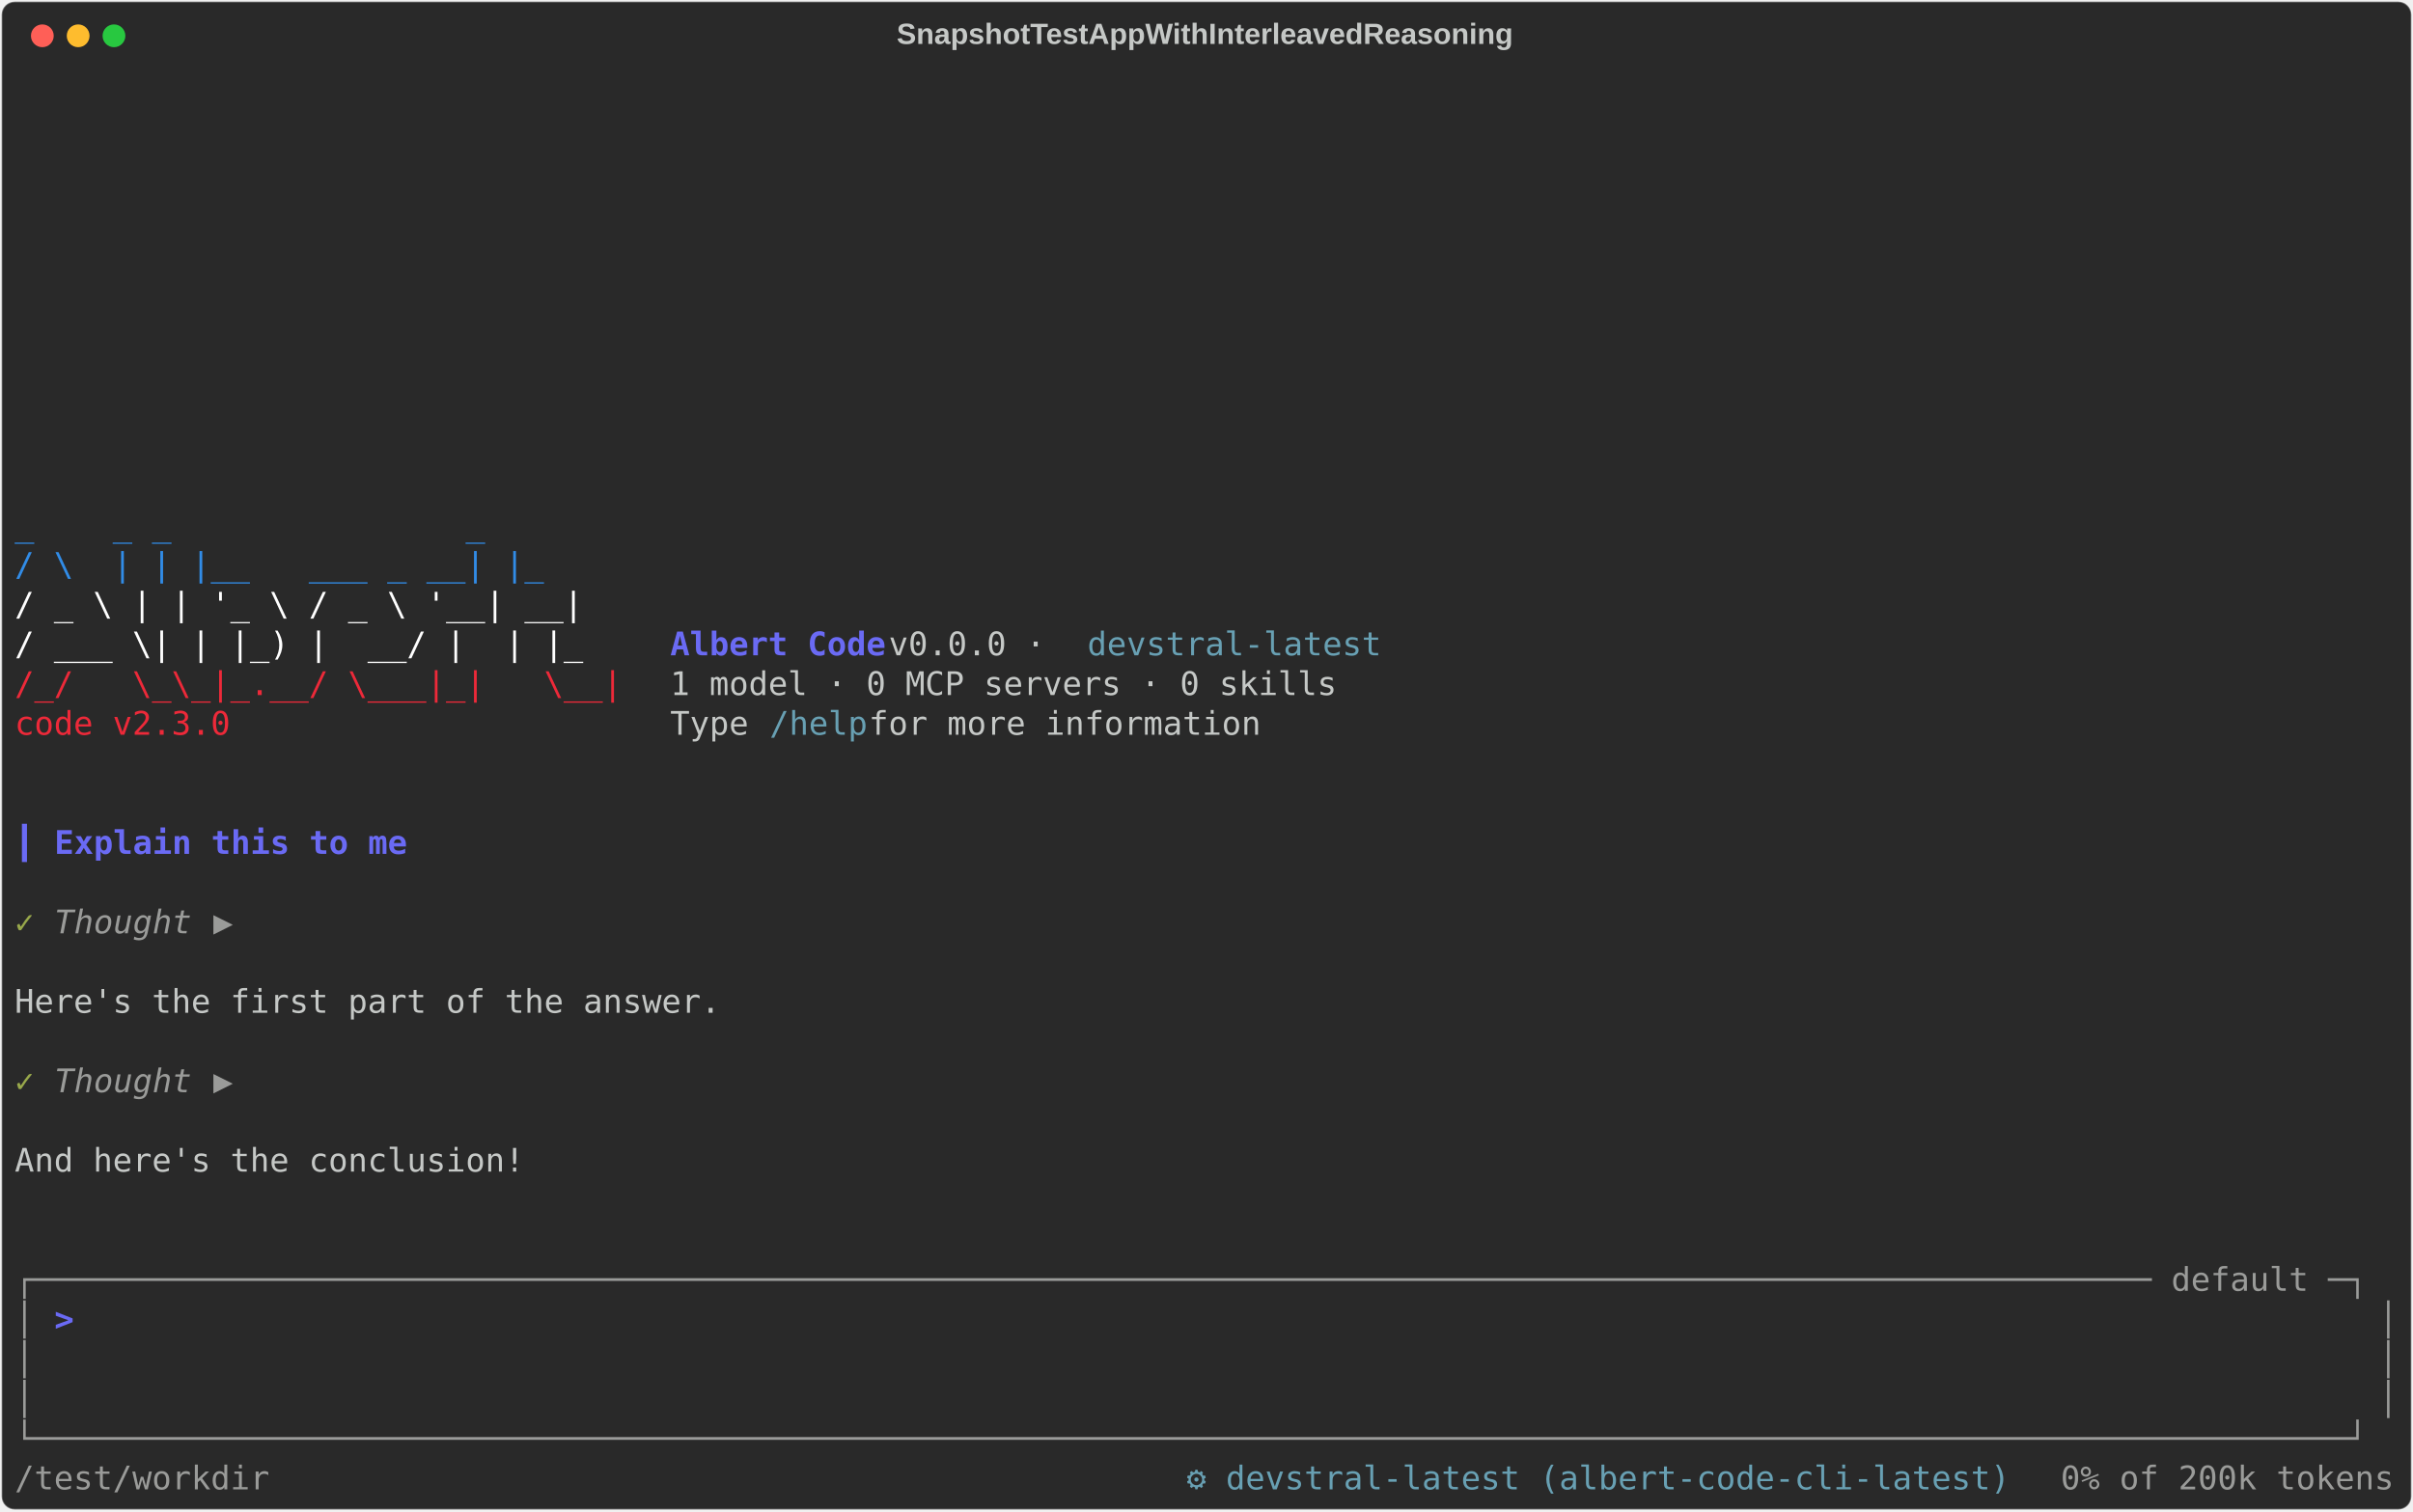
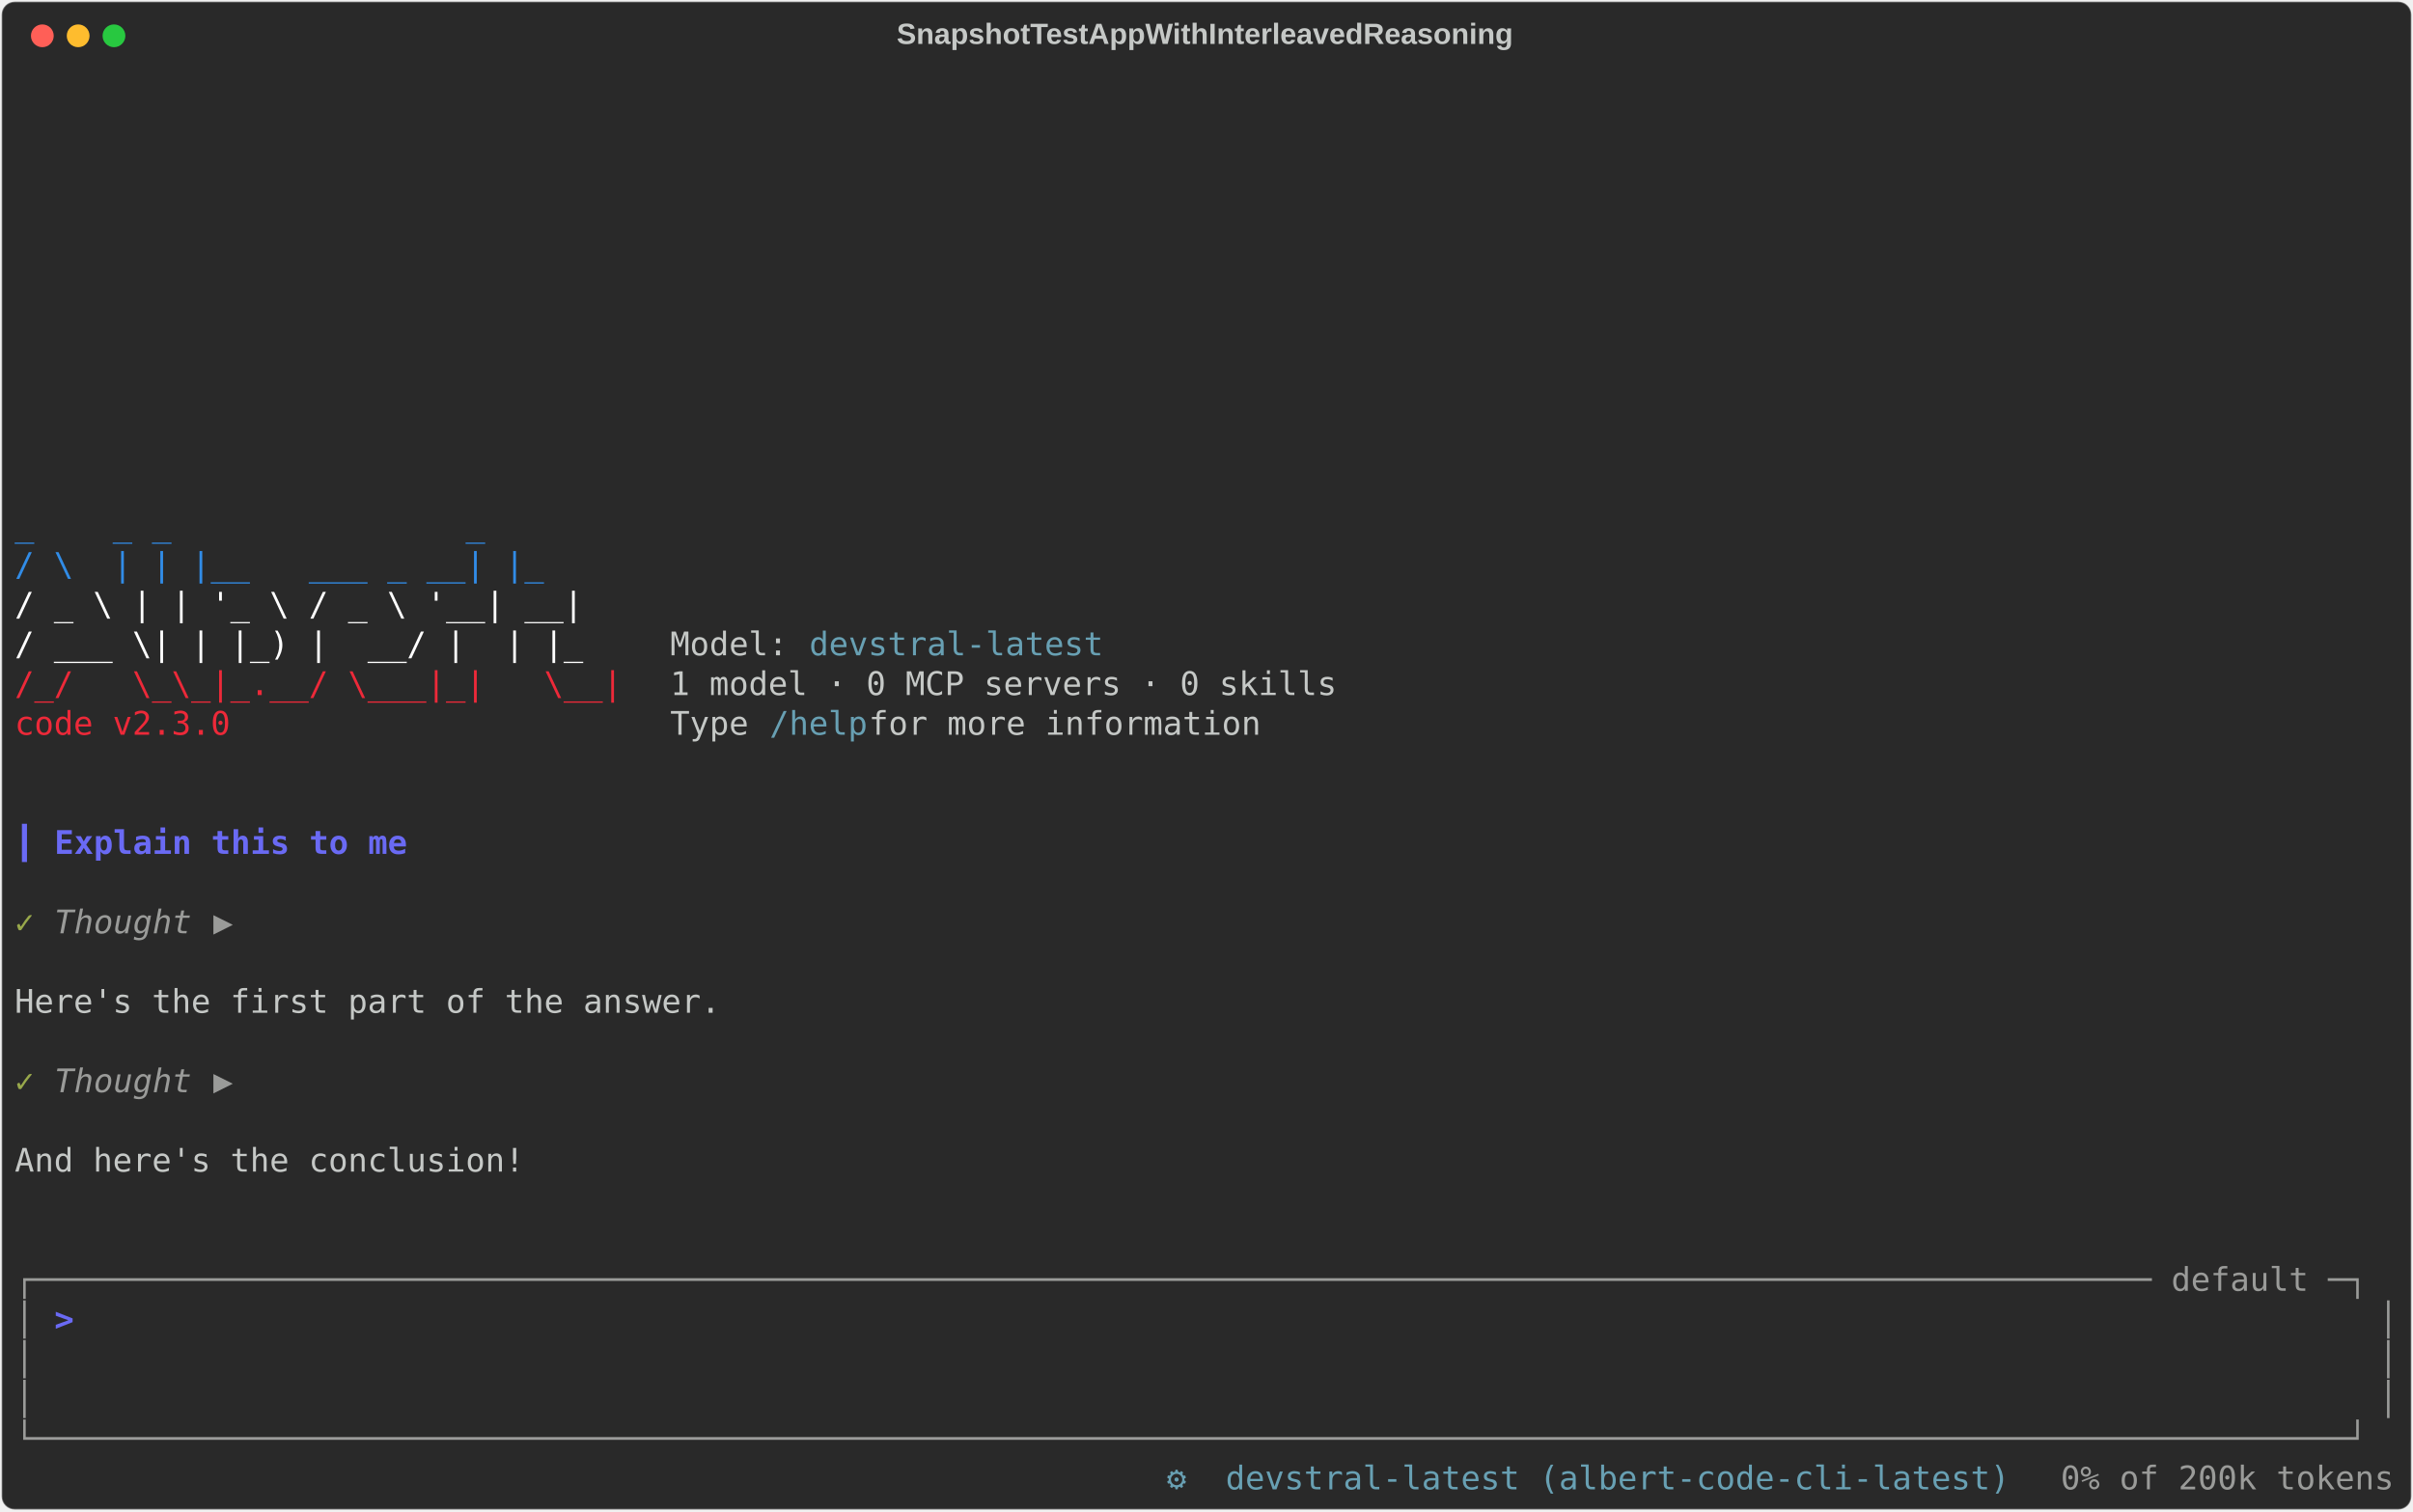
<svg xmlns="http://www.w3.org/2000/svg" class="rich-terminal" viewBox="0 0 1482 928.4">
  <style>

    @font-face {
        font-family: "Fira Code";
        src: local("FiraCode-Regular"),
                url("https://cdnjs.cloudflare.com/ajax/libs/firacode/6.2.0/woff2/FiraCode-Regular.woff2") format("woff2"),
                url("https://cdnjs.cloudflare.com/ajax/libs/firacode/6.2.0/woff/FiraCode-Regular.woff") format("woff");
        font-style: normal;
        font-weight: 400;
    }
    @font-face {
        font-family: "Fira Code";
        src: local("FiraCode-Bold"),
                url("https://cdnjs.cloudflare.com/ajax/libs/firacode/6.2.0/woff2/FiraCode-Bold.woff2") format("woff2"),
                url("https://cdnjs.cloudflare.com/ajax/libs/firacode/6.2.0/woff/FiraCode-Bold.woff") format("woff");
        font-style: bold;
        font-weight: 700;
    }

    .terminal-matrix {
        font-family: Fira Code, monospace;
        font-size: 20px;
        line-height: 24.4px;
        font-variant-east-asian: full-width;
    }

    .terminal-title {
        font-size: 18px;
        font-weight: bold;
        font-family: arial;
    }

    .terminal-r1 { fill: #c5c8c6 }
.terminal-r2 { fill: #318ce7 }
.terminal-r3 { fill: #ffffff }
- .terminal-r4 { fill: #6a6af4;font-weight: bold }
- .terminal-r5 { fill: #68a0b3 }
- .terminal-r6 { fill: #ed2939 }
- .terminal-r7 { fill: #6a6af4 }
+ .terminal-r4 { fill: #68a0b3 }
+ .terminal-r5 { fill: #ed2939 }
+ .terminal-r6 { fill: #6a6af4 }
+ .terminal-r7 { fill: #6a6af4;font-weight: bold }
.terminal-r8 { fill: #98a84b }
.terminal-r9 { fill: #9a9b99;font-style: italic; }
.terminal-r10 { fill: #9a9b99 }
    </style>
  <defs>
    <clipPath id="terminal-clip-terminal">
      <rect x="0" y="0" width="1463.0" height="877.4" />
    </clipPath>
    <clipPath id="terminal-line-0">
      <rect x="0" y="1.5" width="1464" height="24.65" />
    </clipPath>
    <clipPath id="terminal-line-1">
      <rect x="0" y="25.9" width="1464" height="24.65" />
    </clipPath>
    <clipPath id="terminal-line-2">
      <rect x="0" y="50.3" width="1464" height="24.65" />
    </clipPath>
    <clipPath id="terminal-line-3">
      <rect x="0" y="74.7" width="1464" height="24.65" />
    </clipPath>
    <clipPath id="terminal-line-4">
      <rect x="0" y="99.1" width="1464" height="24.65" />
    </clipPath>
    <clipPath id="terminal-line-5">
      <rect x="0" y="123.5" width="1464" height="24.65" />
    </clipPath>
    <clipPath id="terminal-line-6">
      <rect x="0" y="147.9" width="1464" height="24.65" />
    </clipPath>
    <clipPath id="terminal-line-7">
      <rect x="0" y="172.3" width="1464" height="24.65" />
    </clipPath>
    <clipPath id="terminal-line-8">
      <rect x="0" y="196.7" width="1464" height="24.65" />
    </clipPath>
    <clipPath id="terminal-line-9">
      <rect x="0" y="221.1" width="1464" height="24.65" />
    </clipPath>
    <clipPath id="terminal-line-10">
      <rect x="0" y="245.5" width="1464" height="24.65" />
    </clipPath>
    <clipPath id="terminal-line-11">
      <rect x="0" y="269.9" width="1464" height="24.65" />
    </clipPath>
    <clipPath id="terminal-line-12">
      <rect x="0" y="294.3" width="1464" height="24.65" />
    </clipPath>
    <clipPath id="terminal-line-13">
      <rect x="0" y="318.7" width="1464" height="24.65" />
    </clipPath>
    <clipPath id="terminal-line-14">
      <rect x="0" y="343.1" width="1464" height="24.65" />
    </clipPath>
    <clipPath id="terminal-line-15">
      <rect x="0" y="367.5" width="1464" height="24.65" />
    </clipPath>
    <clipPath id="terminal-line-16">
      <rect x="0" y="391.9" width="1464" height="24.65" />
    </clipPath>
    <clipPath id="terminal-line-17">
      <rect x="0" y="416.3" width="1464" height="24.65" />
    </clipPath>
    <clipPath id="terminal-line-18">
      <rect x="0" y="440.7" width="1464" height="24.65" />
    </clipPath>
    <clipPath id="terminal-line-19">
      <rect x="0" y="465.1" width="1464" height="24.65" />
    </clipPath>
    <clipPath id="terminal-line-20">
      <rect x="0" y="489.5" width="1464" height="24.65" />
    </clipPath>
    <clipPath id="terminal-line-21">
      <rect x="0" y="513.9" width="1464" height="24.65" />
    </clipPath>
    <clipPath id="terminal-line-22">
      <rect x="0" y="538.3" width="1464" height="24.65" />
    </clipPath>
    <clipPath id="terminal-line-23">
      <rect x="0" y="562.7" width="1464" height="24.65" />
    </clipPath>
    <clipPath id="terminal-line-24">
      <rect x="0" y="587.1" width="1464" height="24.65" />
    </clipPath>
    <clipPath id="terminal-line-25">
      <rect x="0" y="611.5" width="1464" height="24.65" />
    </clipPath>
    <clipPath id="terminal-line-26">
      <rect x="0" y="635.9" width="1464" height="24.65" />
    </clipPath>
    <clipPath id="terminal-line-27">
      <rect x="0" y="660.3" width="1464" height="24.65" />
    </clipPath>
    <clipPath id="terminal-line-28">
      <rect x="0" y="684.7" width="1464" height="24.65" />
    </clipPath>
    <clipPath id="terminal-line-29">
      <rect x="0" y="709.1" width="1464" height="24.65" />
    </clipPath>
    <clipPath id="terminal-line-30">
      <rect x="0" y="733.5" width="1464" height="24.65" />
    </clipPath>
    <clipPath id="terminal-line-31">
      <rect x="0" y="757.9" width="1464" height="24.65" />
    </clipPath>
    <clipPath id="terminal-line-32">
      <rect x="0" y="782.3" width="1464" height="24.65" />
    </clipPath>
    <clipPath id="terminal-line-33">
      <rect x="0" y="806.7" width="1464" height="24.65" />
    </clipPath>
    <clipPath id="terminal-line-34">
      <rect x="0" y="831.1" width="1464" height="24.65" />
    </clipPath>
  </defs>
  <rect fill="#292929" stroke="rgba(255,255,255,0.35)" stroke-width="1" x="1" y="1" width="1480" height="926.4" rx="8" />
  <text class="terminal-title" fill="#c5c8c6" text-anchor="middle" x="740" y="27">SnapshotTestAppWithInterleavedReasoning</text>
  <g transform="translate(26,22)">
    <circle cx="0" cy="0" r="7" fill="#ff5f57" />
    <circle cx="22" cy="0" r="7" fill="#febc2e" />
    <circle cx="44" cy="0" r="7" fill="#28c840" />
  </g>
  <g transform="translate(9, 41)" clip-path="url(#terminal-clip-terminal)">
    <g class="terminal-matrix">
      <text class="terminal-r1" x="1464" y="20" textLength="12.2" clip-path="url(#terminal-line-0)">
</text>
      <text class="terminal-r1" x="1464" y="44.4" textLength="12.2" clip-path="url(#terminal-line-1)">
</text>
      <text class="terminal-r1" x="1464" y="68.8" textLength="12.2" clip-path="url(#terminal-line-2)">
</text>
      <text class="terminal-r1" x="1464" y="93.2" textLength="12.2" clip-path="url(#terminal-line-3)">
</text>
      <text class="terminal-r1" x="1464" y="117.6" textLength="12.2" clip-path="url(#terminal-line-4)">
</text>
      <text class="terminal-r1" x="1464" y="142" textLength="12.2" clip-path="url(#terminal-line-5)">
</text>
      <text class="terminal-r1" x="1464" y="166.4" textLength="12.2" clip-path="url(#terminal-line-6)">
</text>
      <text class="terminal-r1" x="1464" y="190.8" textLength="12.2" clip-path="url(#terminal-line-7)">
</text>
      <text class="terminal-r1" x="1464" y="215.2" textLength="12.2" clip-path="url(#terminal-line-8)">
</text>
      <text class="terminal-r1" x="1464" y="239.6" textLength="12.2" clip-path="url(#terminal-line-9)">
</text>
      <text class="terminal-r1" x="1464" y="264" textLength="12.2" clip-path="url(#terminal-line-10)">
</text>
      <text class="terminal-r2" x="0" y="288.4" textLength="378.2" clip-path="url(#terminal-line-11)">    _    _ _               _   </text>
      <text class="terminal-r1" x="1464" y="288.4" textLength="12.2" clip-path="url(#terminal-line-11)">
</text>
      <text class="terminal-r2" x="0" y="312.8" textLength="378.2" clip-path="url(#terminal-line-12)">   / \  | | |__   ___ _ __| |_ </text>
      <text class="terminal-r1" x="1464" y="312.8" textLength="12.2" clip-path="url(#terminal-line-12)">
</text>
      <text class="terminal-r3" x="0" y="337.2" textLength="378.2" clip-path="url(#terminal-line-13)">  / _ \ | | '_ \ / _ \ '__| __|</text>
      <text class="terminal-r1" x="1464" y="337.2" textLength="12.2" clip-path="url(#terminal-line-13)">
</text>
      <text class="terminal-r3" x="0" y="361.6" textLength="378.2" clip-path="url(#terminal-line-14)"> / ___ \| | |_) |  __/ |  | |_ </text>
-       <text class="terminal-r4" x="402.6" y="361.6" textLength="134.2" clip-path="url(#terminal-line-14)">Albert Code</text>
-       <text class="terminal-r1" x="536.8" y="361.6" textLength="122" clip-path="url(#terminal-line-14)"> v0.0.0 · </text>
-       <text class="terminal-r5" x="658.8" y="361.6" textLength="183" clip-path="url(#terminal-line-14)">devstral-latest</text>
+       <text class="terminal-r1" x="402.6" y="361.6" textLength="85.4" clip-path="url(#terminal-line-14)">Model: </text>
+       <text class="terminal-r4" x="488" y="361.6" textLength="183" clip-path="url(#terminal-line-14)">devstral-latest</text>
      <text class="terminal-r1" x="1464" y="361.6" textLength="12.2" clip-path="url(#terminal-line-14)">
</text>
-       <text class="terminal-r6" x="0" y="386" textLength="378.2" clip-path="url(#terminal-line-15)">/_/   \_\_|_.__/ \___|_|   \__|</text>
+       <text class="terminal-r5" x="0" y="386" textLength="378.2" clip-path="url(#terminal-line-15)">/_/   \_\_|_.__/ \___|_|   \__|</text>
      <text class="terminal-r1" x="402.6" y="386" textLength="414.8" clip-path="url(#terminal-line-15)">1 model · 0 MCP servers · 0 skills</text>
      <text class="terminal-r1" x="1464" y="386" textLength="12.2" clip-path="url(#terminal-line-15)">
</text>
-       <text class="terminal-r6" x="0" y="410.4" textLength="353.8" clip-path="url(#terminal-line-16)">                  code v2.3.0</text>
+       <text class="terminal-r5" x="0" y="410.4" textLength="353.8" clip-path="url(#terminal-line-16)">                  code v2.3.0</text>
      <text class="terminal-r1" x="402.6" y="410.4" textLength="61" clip-path="url(#terminal-line-16)">Type </text>
-       <text class="terminal-r5" x="463.6" y="410.4" textLength="61" clip-path="url(#terminal-line-16)">/help</text>
+       <text class="terminal-r4" x="463.6" y="410.4" textLength="61" clip-path="url(#terminal-line-16)">/help</text>
      <text class="terminal-r1" x="524.6" y="410.4" textLength="256.2" clip-path="url(#terminal-line-16)"> for more information</text>
      <text class="terminal-r1" x="1464" y="410.4" textLength="12.2" clip-path="url(#terminal-line-16)">
</text>
      <text class="terminal-r1" x="1464" y="434.8" textLength="12.2" clip-path="url(#terminal-line-17)">
</text>
      <text class="terminal-r1" x="1464" y="459.2" textLength="12.2" clip-path="url(#terminal-line-18)">
</text>
-       <text class="terminal-r7" x="0" y="483.6" textLength="12.2" clip-path="url(#terminal-line-19)">┃</text>
-       <text class="terminal-r4" x="24.4" y="483.6" textLength="219.6" clip-path="url(#terminal-line-19)">Explain this to me</text>
+       <text class="terminal-r6" x="0" y="483.6" textLength="12.2" clip-path="url(#terminal-line-19)">┃</text>
+       <text class="terminal-r7" x="24.4" y="483.6" textLength="219.6" clip-path="url(#terminal-line-19)">Explain this to me</text>
      <text class="terminal-r1" x="1464" y="483.6" textLength="12.2" clip-path="url(#terminal-line-19)">
</text>
      <text class="terminal-r1" x="1464" y="508" textLength="12.2" clip-path="url(#terminal-line-20)">
</text>
      <text class="terminal-r8" x="0" y="532.4" textLength="12.2" clip-path="url(#terminal-line-21)">✓</text>
      <text class="terminal-r9" x="24.4" y="532.4" textLength="85.4" clip-path="url(#terminal-line-21)">Thought</text>
      <text class="terminal-r9" x="122" y="532.4" textLength="12.2" clip-path="url(#terminal-line-21)">▶</text>
      <text class="terminal-r1" x="1464" y="532.4" textLength="12.2" clip-path="url(#terminal-line-21)">
</text>
      <text class="terminal-r1" x="1464" y="556.8" textLength="12.2" clip-path="url(#terminal-line-22)">
</text>
      <text class="terminal-r1" x="0" y="581.2" textLength="439.2" clip-path="url(#terminal-line-23)">Here's the first part of the answer.</text>
      <text class="terminal-r1" x="1464" y="581.2" textLength="12.2" clip-path="url(#terminal-line-23)">
</text>
      <text class="terminal-r1" x="1464" y="605.6" textLength="12.2" clip-path="url(#terminal-line-24)">
</text>
      <text class="terminal-r8" x="0" y="630" textLength="12.2" clip-path="url(#terminal-line-25)">✓</text>
      <text class="terminal-r9" x="24.4" y="630" textLength="85.4" clip-path="url(#terminal-line-25)">Thought</text>
      <text class="terminal-r9" x="122" y="630" textLength="12.2" clip-path="url(#terminal-line-25)">▶</text>
      <text class="terminal-r1" x="1464" y="630" textLength="12.2" clip-path="url(#terminal-line-25)">
</text>
      <text class="terminal-r1" x="1464" y="654.4" textLength="12.2" clip-path="url(#terminal-line-26)">
</text>
      <text class="terminal-r1" x="0" y="678.8" textLength="317.2" clip-path="url(#terminal-line-27)">And here's the conclusion!</text>
      <text class="terminal-r1" x="1464" y="678.8" textLength="12.2" clip-path="url(#terminal-line-27)">
</text>
      <text class="terminal-r1" x="1464" y="703.2" textLength="12.2" clip-path="url(#terminal-line-28)">
</text>
      <text class="terminal-r1" x="1464" y="727.6" textLength="12.2" clip-path="url(#terminal-line-29)">
</text>
      <text class="terminal-r10" x="0" y="752" textLength="1464" clip-path="url(#terminal-line-30)">┌──────────────────────────────────────────────────────────────────────────────────────────────────────────── default ─┐</text>
      <text class="terminal-r1" x="1464" y="752" textLength="12.2" clip-path="url(#terminal-line-30)">
</text>
      <text class="terminal-r10" x="0" y="776.4" textLength="12.2" clip-path="url(#terminal-line-31)">│</text>
-       <text class="terminal-r4" x="24.4" y="776.4" textLength="12.2" clip-path="url(#terminal-line-31)">&gt;</text>
+       <text class="terminal-r7" x="24.4" y="776.4" textLength="12.2" clip-path="url(#terminal-line-31)">&gt;</text>
      <text class="terminal-r10" x="1451.8" y="776.4" textLength="12.2" clip-path="url(#terminal-line-31)">│</text>
      <text class="terminal-r1" x="1464" y="776.4" textLength="12.2" clip-path="url(#terminal-line-31)">
</text>
      <text class="terminal-r10" x="0" y="800.8" textLength="12.2" clip-path="url(#terminal-line-32)">│</text>
      <text class="terminal-r10" x="1451.8" y="800.8" textLength="12.2" clip-path="url(#terminal-line-32)">│</text>
      <text class="terminal-r1" x="1464" y="800.8" textLength="12.2" clip-path="url(#terminal-line-32)">
</text>
      <text class="terminal-r10" x="0" y="825.2" textLength="12.2" clip-path="url(#terminal-line-33)">│</text>
      <text class="terminal-r10" x="1451.8" y="825.2" textLength="12.2" clip-path="url(#terminal-line-33)">│</text>
      <text class="terminal-r1" x="1464" y="825.2" textLength="12.2" clip-path="url(#terminal-line-33)">
</text>
      <text class="terminal-r10" x="0" y="849.6" textLength="1464" clip-path="url(#terminal-line-34)">└──────────────────────────────────────────────────────────────────────────────────────────────────────────────────────┘</text>
      <text class="terminal-r1" x="1464" y="849.6" textLength="12.2" clip-path="url(#terminal-line-34)">
</text>
-       <text class="terminal-r10" x="0" y="874" textLength="158.6" clip-path="url(#terminal-line-35)">/test/workdir</text>
-       <text class="terminal-r5" x="719.8" y="874" textLength="512.4" clip-path="url(#terminal-line-35)">⚙ devstral-latest (albert-code-cli-latest)</text>
+       <text class="terminal-r4" x="707.6" y="874" textLength="524.6" clip-path="url(#terminal-line-35)">⚙  devstral-latest (albert-code-cli-latest)</text>
      <text class="terminal-r10" x="1256.6" y="874" textLength="207.4" clip-path="url(#terminal-line-35)">0% of 200k tokens</text>
    </g>
  </g>
</svg>
